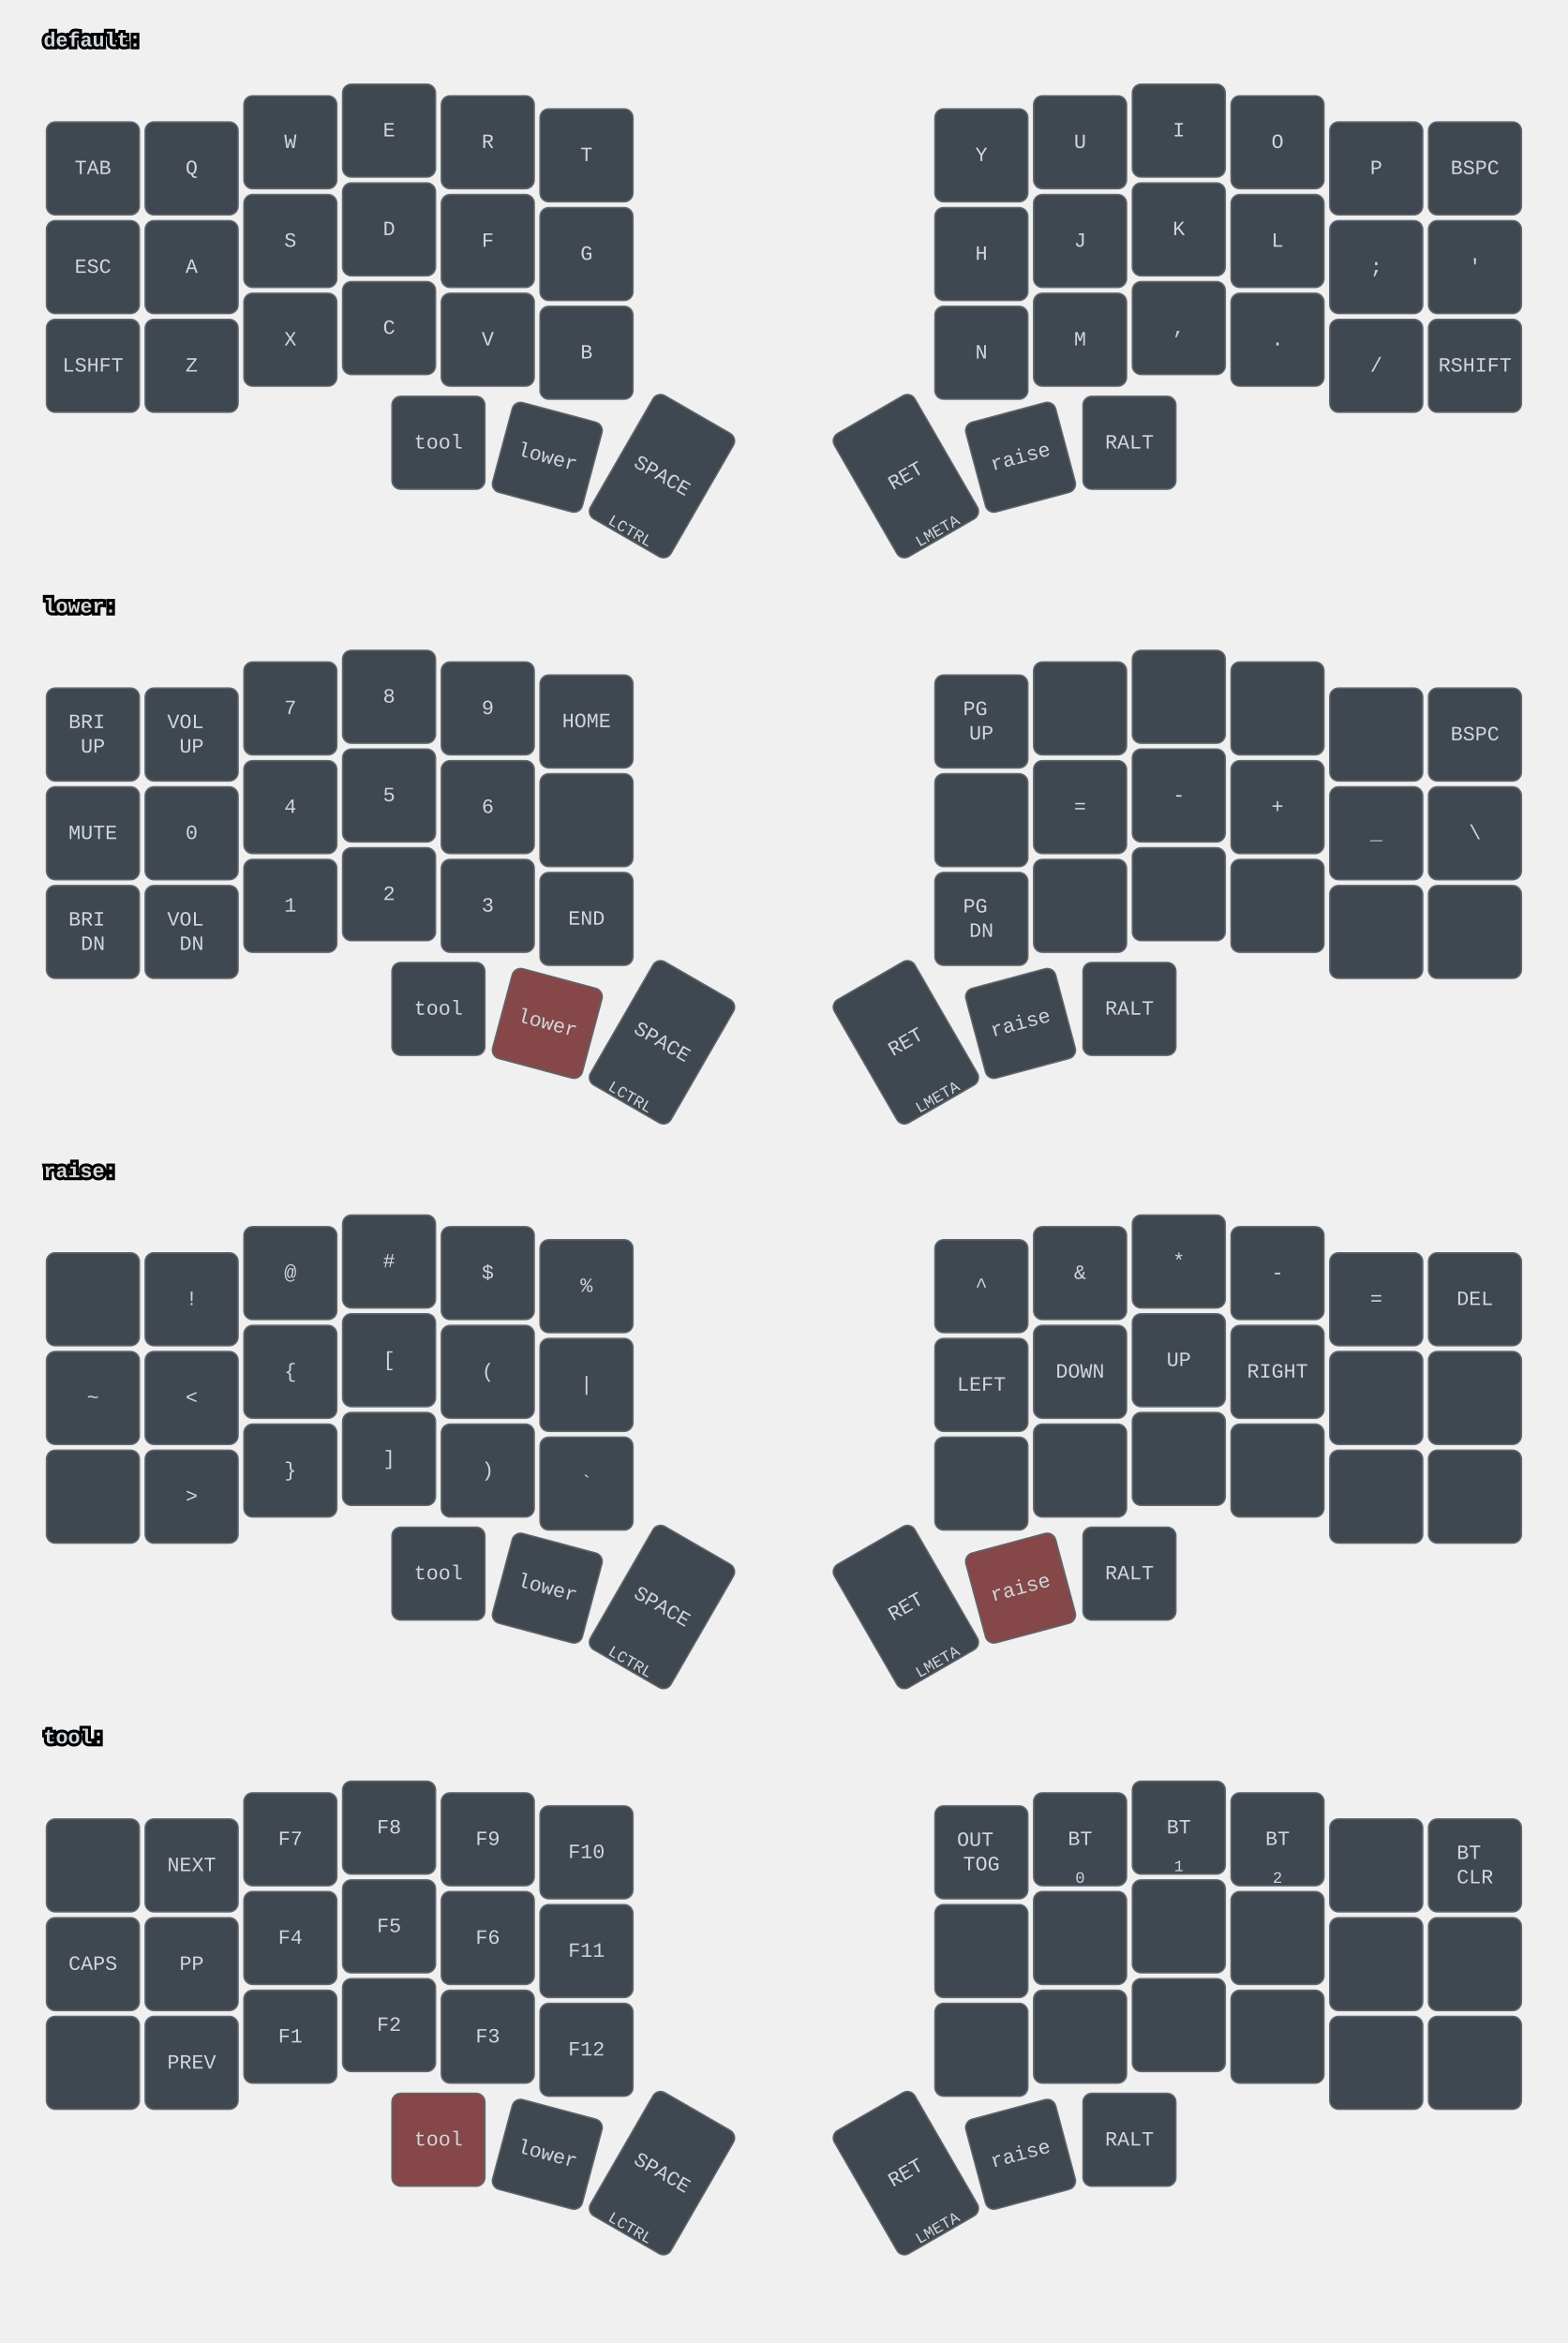
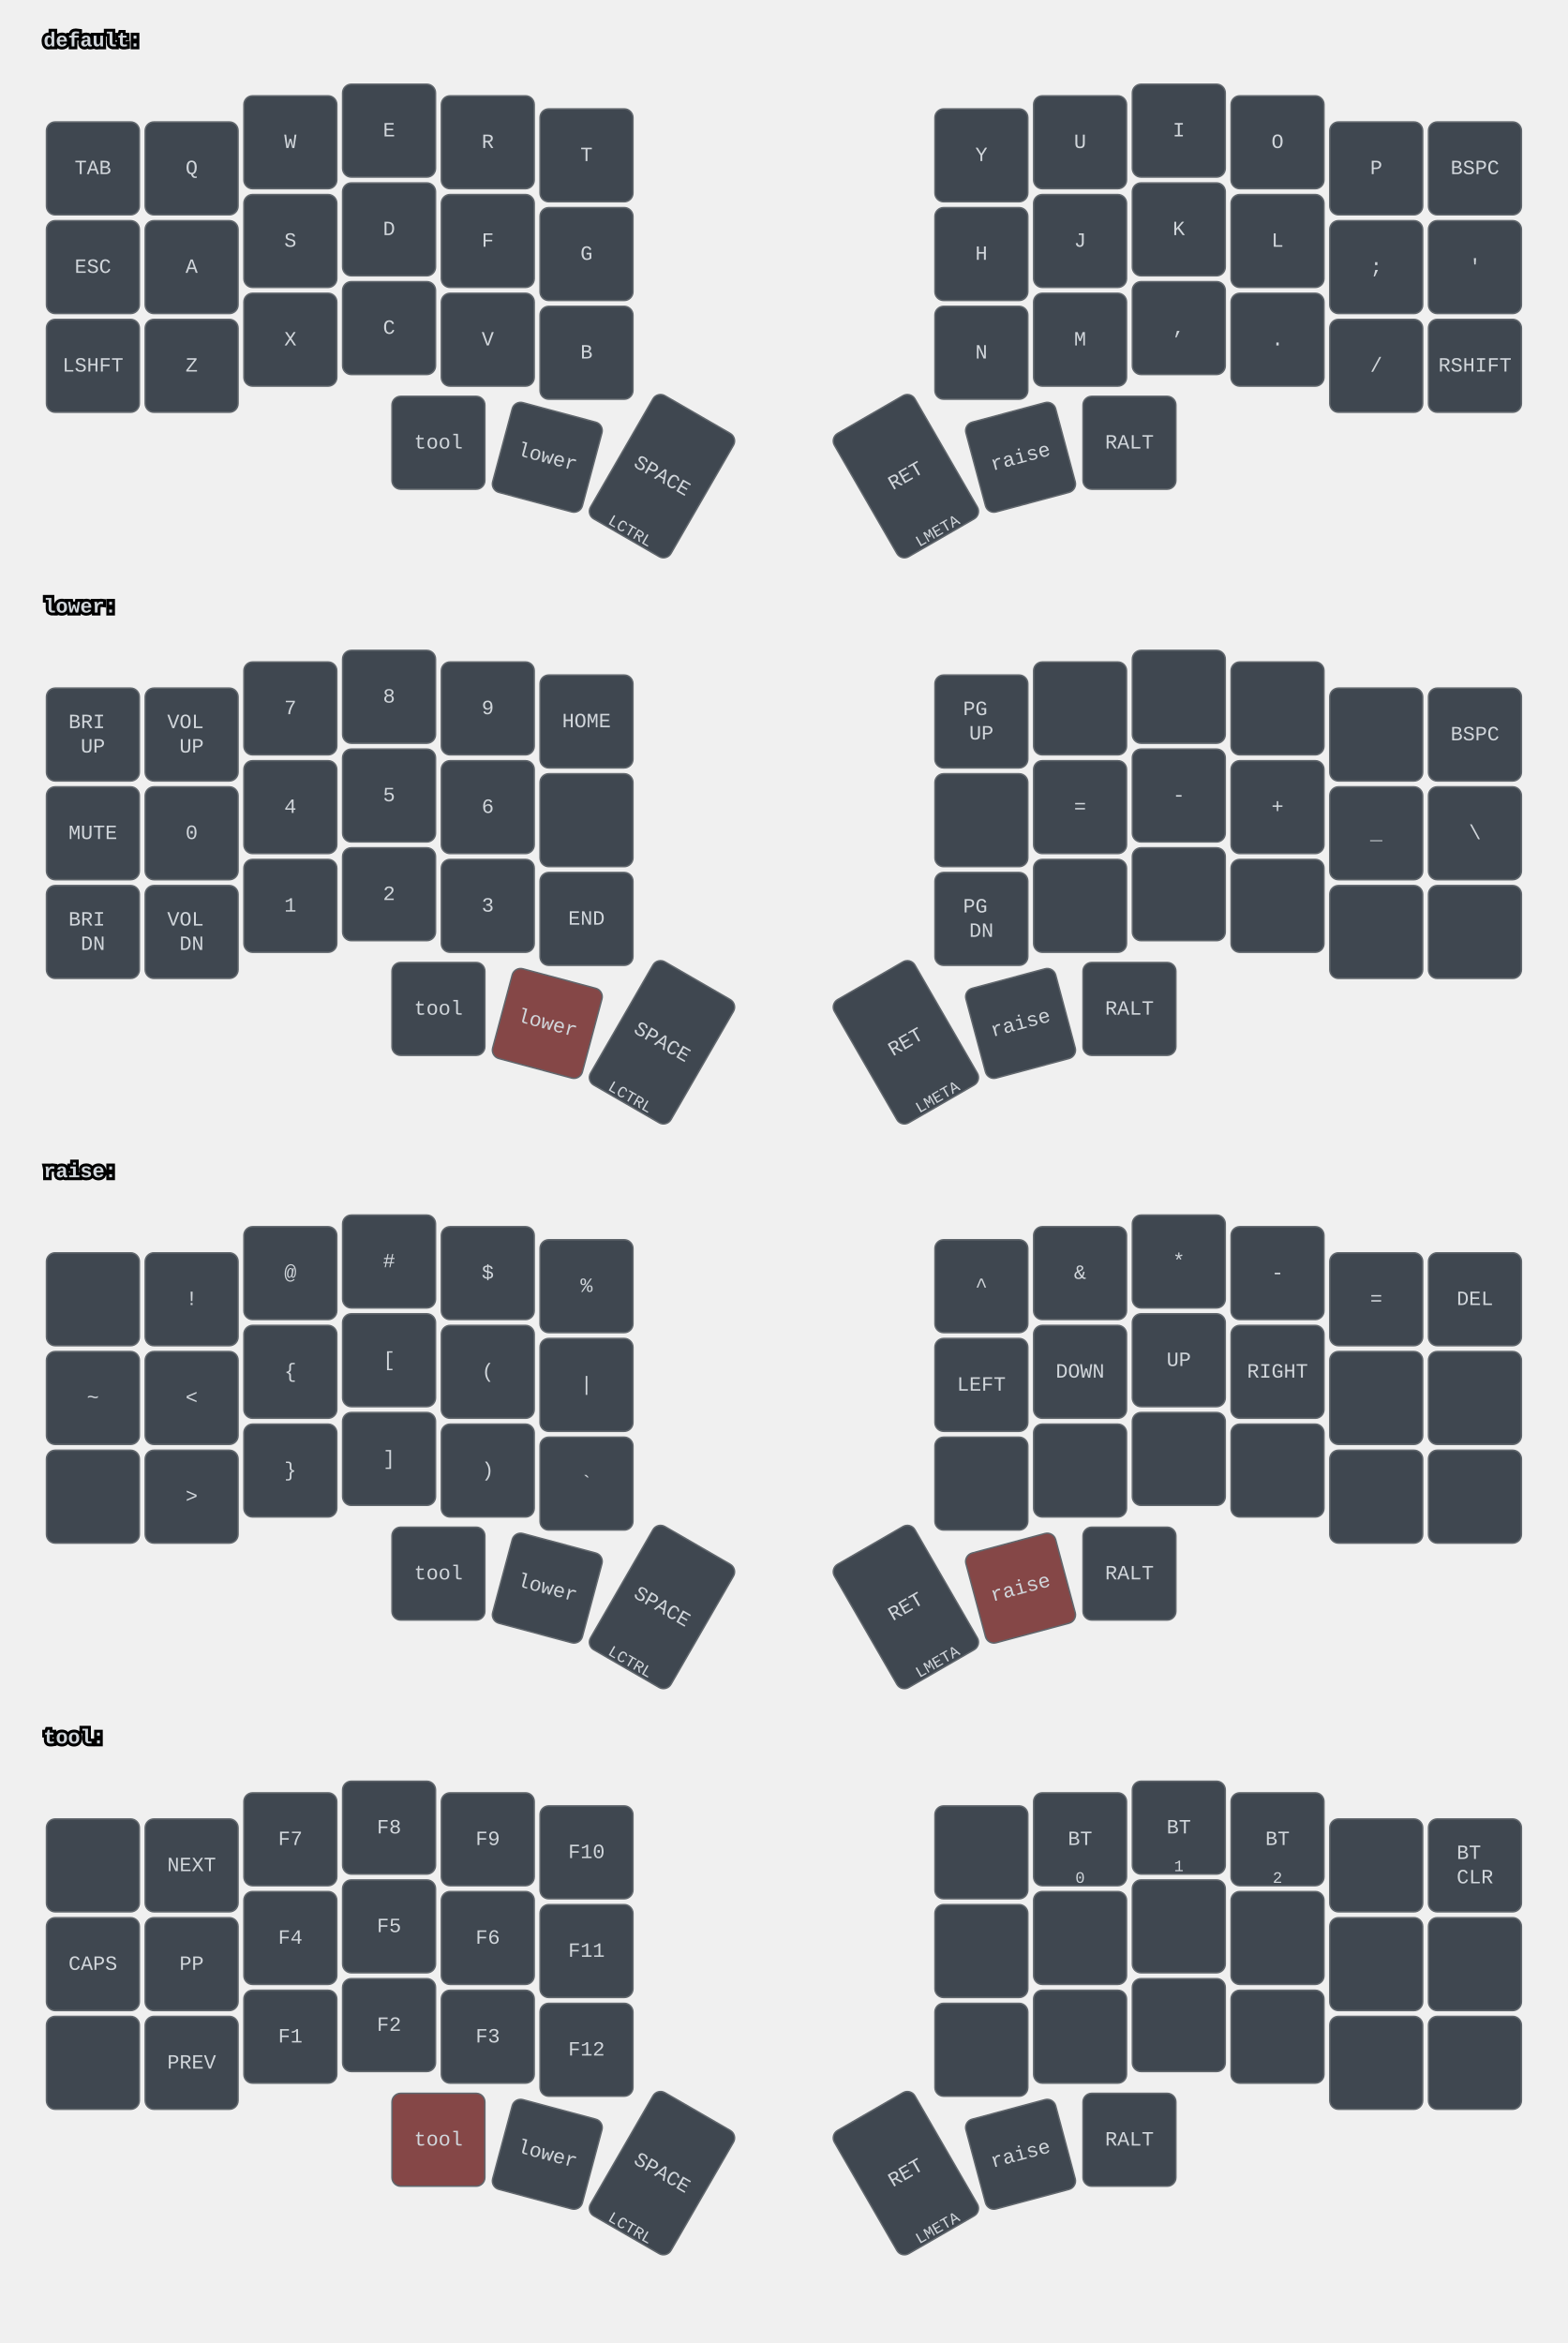
<svg xmlns="http://www.w3.org/2000/svg" width="1080" height="1614" viewBox="0 0 1080 1614" class="keymap">
  <style>/* inherit to force styles through use tags */
svg path {
    fill: inherit;
}

/* font and background color specifications */
svg.keymap {
    font-family: SFMono-Regular,Consolas,Liberation Mono,Menlo,monospace;
    font-size: 14px;
    font-kerning: normal;
    text-rendering: optimizeLegibility;
    fill: #24292e;
}

/* default key styling */
rect.key {
    fill: #f6f8fa;
}

rect.key, rect.combo {
    stroke: #c9cccf;
    stroke-width: 1;
}

/* default key side styling, only used is draw_key_sides is set */
rect.side {
    filter: brightness(90%);
}

/* color accent for combo boxes */
rect.combo, rect.combo-separate {
    fill: #cdf;
}

/* color accent for held keys */
rect.held, rect.combo.held {
    fill: #fdd;
}

/* color accent for ghost (optional) keys */
rect.ghost, rect.combo.ghost {
    stroke-dasharray: 4, 4;
    stroke-width: 2;
}

text {
    text-anchor: middle;
    dominant-baseline: middle;
}

/* styling for layer labels */
text.label {
    font-weight: bold;
    text-anchor: start;
    stroke: white;
    stroke-width: 4;
    paint-order: stroke;
}

/* styling for optional footer */
text.footer {
    text-anchor: end;
    dominant-baseline: auto;
    stroke: white;
    stroke-width: 4;
    paint-order: stroke;
}

/* styling for combo tap, and key hold/shifted label text */
text.combo, text.hold, text.shifted {
    font-size: 11px;
}

text.hold {
    text-anchor: middle;
    dominant-baseline: auto;
}

text.shifted {
    text-anchor: middle;
    dominant-baseline: hanging;
}

/* styling for hold/shifted label text in combo box */
text.combo.hold, text.combo.shifted {
    font-size: 8px;
}

/* lighter symbol for transparent keys */
text.trans {
    fill: #7b7e81;
}

/* styling for combo dendrons */
path.combo {
    stroke-width: 1;
    stroke: gray;
    fill: none;
}

/* Start Tabler Icons Cleanup */
/* cannot use height/width with glyphs */
.icon-tabler &gt; path {
    fill: inherit;
    stroke: inherit;
    stroke-width: 2;
}
/* hide tabler's default box */
.icon-tabler &gt; path[stroke="none"][fill="none"] {
    visibility: hidden;
}
/* End Tabler Icons Cleanup */

svg.keymap { fill: #d1d6db; }
rect.key { fill: #3f4750; }
rect.key, rect.combo { stroke: #60666c; }
rect.combo, rect.combo-separate { fill: #1f3d7a; }
rect.held, rect.combo.held { fill: #854747; }
text.label, text.footer { stroke: black; }
text.trans { fill: #7e8184; }
path.combo { stroke: #7f7f7f; }
</style>
  <g transform="translate(30, 0)" class="layer-default">
    <text x="0" y="28" class="label">default:</text>
    <g transform="translate(0, 56)">
      <g transform="translate(34, 60)" class="key keypos-0">
        <rect rx="6" ry="6" x="-32" y="-32" width="64" height="64" class="key" />
        <text x="0" y="0" class="key tap">TAB</text>
      </g>
      <g transform="translate(102, 60)" class="key keypos-1">
        <rect rx="6" ry="6" x="-32" y="-32" width="64" height="64" class="key" />
        <text x="0" y="0" class="key tap">Q</text>
      </g>
      <g transform="translate(170, 42)" class="key keypos-2">
        <rect rx="6" ry="6" x="-32" y="-32" width="64" height="64" class="key" />
        <text x="0" y="0" class="key tap">W</text>
      </g>
      <g transform="translate(238, 34)" class="key keypos-3">
        <rect rx="6" ry="6" x="-32" y="-32" width="64" height="64" class="key" />
        <text x="0" y="0" class="key tap">E</text>
      </g>
      <g transform="translate(306, 42)" class="key keypos-4">
        <rect rx="6" ry="6" x="-32" y="-32" width="64" height="64" class="key" />
        <text x="0" y="0" class="key tap">R</text>
      </g>
      <g transform="translate(374, 51)" class="key keypos-5">
        <rect rx="6" ry="6" x="-32" y="-32" width="64" height="64" class="key" />
        <text x="0" y="0" class="key tap">T</text>
      </g>
      <g transform="translate(646, 51)" class="key keypos-6">
        <rect rx="6" ry="6" x="-32" y="-32" width="64" height="64" class="key" />
        <text x="0" y="0" class="key tap">Y</text>
      </g>
      <g transform="translate(714, 42)" class="key keypos-7">
        <rect rx="6" ry="6" x="-32" y="-32" width="64" height="64" class="key" />
        <text x="0" y="0" class="key tap">U</text>
      </g>
      <g transform="translate(782, 34)" class="key keypos-8">
        <rect rx="6" ry="6" x="-32" y="-32" width="64" height="64" class="key" />
        <text x="0" y="0" class="key tap">I</text>
      </g>
      <g transform="translate(850, 42)" class="key keypos-9">
        <rect rx="6" ry="6" x="-32" y="-32" width="64" height="64" class="key" />
        <text x="0" y="0" class="key tap">O</text>
      </g>
      <g transform="translate(918, 60)" class="key keypos-10">
        <rect rx="6" ry="6" x="-32" y="-32" width="64" height="64" class="key" />
        <text x="0" y="0" class="key tap">P</text>
      </g>
      <g transform="translate(986, 60)" class="key keypos-11">
        <rect rx="6" ry="6" x="-32" y="-32" width="64" height="64" class="key" />
        <text x="0" y="0" class="key tap">BSPC</text>
      </g>
      <g transform="translate(34, 128)" class="key keypos-12">
        <rect rx="6" ry="6" x="-32" y="-32" width="64" height="64" class="key" />
        <text x="0" y="0" class="key tap">ESC</text>
      </g>
      <g transform="translate(102, 128)" class="key keypos-13">
        <rect rx="6" ry="6" x="-32" y="-32" width="64" height="64" class="key" />
        <text x="0" y="0" class="key tap">A</text>
      </g>
      <g transform="translate(170, 110)" class="key keypos-14">
        <rect rx="6" ry="6" x="-32" y="-32" width="64" height="64" class="key" />
        <text x="0" y="0" class="key tap">S</text>
      </g>
      <g transform="translate(238, 102)" class="key keypos-15">
        <rect rx="6" ry="6" x="-32" y="-32" width="64" height="64" class="key" />
        <text x="0" y="0" class="key tap">D</text>
      </g>
      <g transform="translate(306, 110)" class="key keypos-16">
        <rect rx="6" ry="6" x="-32" y="-32" width="64" height="64" class="key" />
        <text x="0" y="0" class="key tap">F</text>
      </g>
      <g transform="translate(374, 119)" class="key keypos-17">
        <rect rx="6" ry="6" x="-32" y="-32" width="64" height="64" class="key" />
        <text x="0" y="0" class="key tap">G</text>
      </g>
      <g transform="translate(646, 119)" class="key keypos-18">
        <rect rx="6" ry="6" x="-32" y="-32" width="64" height="64" class="key" />
        <text x="0" y="0" class="key tap">H</text>
      </g>
      <g transform="translate(714, 110)" class="key keypos-19">
        <rect rx="6" ry="6" x="-32" y="-32" width="64" height="64" class="key" />
        <text x="0" y="0" class="key tap">J</text>
      </g>
      <g transform="translate(782, 102)" class="key keypos-20">
        <rect rx="6" ry="6" x="-32" y="-32" width="64" height="64" class="key" />
        <text x="0" y="0" class="key tap">K</text>
      </g>
      <g transform="translate(850, 110)" class="key keypos-21">
        <rect rx="6" ry="6" x="-32" y="-32" width="64" height="64" class="key" />
        <text x="0" y="0" class="key tap">L</text>
      </g>
      <g transform="translate(918, 128)" class="key keypos-22">
        <rect rx="6" ry="6" x="-32" y="-32" width="64" height="64" class="key" />
        <text x="0" y="0" class="key tap">;</text>
      </g>
      <g transform="translate(986, 128)" class="key keypos-23">
        <rect rx="6" ry="6" x="-32" y="-32" width="64" height="64" class="key" />
        <text x="0" y="0" class="key tap">'</text>
      </g>
      <g transform="translate(34, 196)" class="key keypos-24">
        <rect rx="6" ry="6" x="-32" y="-32" width="64" height="64" class="key" />
        <text x="0" y="0" class="key tap">LSHFT</text>
      </g>
      <g transform="translate(102, 196)" class="key keypos-25">
        <rect rx="6" ry="6" x="-32" y="-32" width="64" height="64" class="key" />
        <text x="0" y="0" class="key tap">Z</text>
      </g>
      <g transform="translate(170, 178)" class="key keypos-26">
        <rect rx="6" ry="6" x="-32" y="-32" width="64" height="64" class="key" />
        <text x="0" y="0" class="key tap">X</text>
      </g>
      <g transform="translate(238, 170)" class="key keypos-27">
        <rect rx="6" ry="6" x="-32" y="-32" width="64" height="64" class="key" />
        <text x="0" y="0" class="key tap">C</text>
      </g>
      <g transform="translate(306, 178)" class="key keypos-28">
        <rect rx="6" ry="6" x="-32" y="-32" width="64" height="64" class="key" />
        <text x="0" y="0" class="key tap">V</text>
      </g>
      <g transform="translate(374, 187)" class="key keypos-29">
        <rect rx="6" ry="6" x="-32" y="-32" width="64" height="64" class="key" />
        <text x="0" y="0" class="key tap">B</text>
      </g>
      <g transform="translate(646, 187)" class="key keypos-30">
        <rect rx="6" ry="6" x="-32" y="-32" width="64" height="64" class="key" />
        <text x="0" y="0" class="key tap">N</text>
      </g>
      <g transform="translate(714, 178)" class="key keypos-31">
        <rect rx="6" ry="6" x="-32" y="-32" width="64" height="64" class="key" />
        <text x="0" y="0" class="key tap">M</text>
      </g>
      <g transform="translate(782, 170)" class="key keypos-32">
        <rect rx="6" ry="6" x="-32" y="-32" width="64" height="64" class="key" />
        <text x="0" y="0" class="key tap">,</text>
      </g>
      <g transform="translate(850, 178)" class="key keypos-33">
        <rect rx="6" ry="6" x="-32" y="-32" width="64" height="64" class="key" />
        <text x="0" y="0" class="key tap">.</text>
      </g>
      <g transform="translate(918, 196)" class="key keypos-34">
        <rect rx="6" ry="6" x="-32" y="-32" width="64" height="64" class="key" />
        <text x="0" y="0" class="key tap">/</text>
      </g>
      <g transform="translate(986, 196)" class="key keypos-35">
        <rect rx="6" ry="6" x="-32" y="-32" width="64" height="64" class="key" />
        <text x="0" y="0" class="key tap">RSHIFT</text>
      </g>
      <g transform="translate(272, 249)" class="key keypos-36">
        <rect rx="6" ry="6" x="-32" y="-32" width="64" height="64" class="key" />
        <text x="0" y="0" class="key tap">tool</text>
      </g>
      <g transform="translate(347, 259) rotate(15.0)" class="key keypos-37">
        <rect rx="6" ry="6" x="-32" y="-32" width="64" height="64" class="key" />
        <text x="0" y="0" class="key tap">lower</text>
      </g>
      <g transform="translate(426, 272) rotate(30.0)" class="key keypos-38">
        <rect rx="6" ry="6" x="-32" y="-49" width="64" height="98" class="key" />
        <text x="0" y="0" class="key tap">SPACE</text>
        <text x="0" y="47" class="key hold">LCTRL</text>
      </g>
      <g transform="translate(594, 272) rotate(-30.0)" class="key keypos-39">
        <rect rx="6" ry="6" x="-32" y="-49" width="64" height="98" class="key" />
        <text x="0" y="0" class="key tap">RET</text>
        <text x="0" y="47" class="key hold">LMETA</text>
      </g>
      <g transform="translate(673, 259) rotate(-15.0)" class="key keypos-40">
        <rect rx="6" ry="6" x="-32" y="-32" width="64" height="64" class="key" />
        <text x="0" y="0" class="key tap">raise</text>
      </g>
      <g transform="translate(748, 249)" class="key keypos-41">
        <rect rx="6" ry="6" x="-32" y="-32" width="64" height="64" class="key" />
        <text x="0" y="0" class="key tap">RALT</text>
      </g>
    </g>
  </g>
  <g transform="translate(30, 390)" class="layer-lower">
    <text x="0" y="28" class="label">lower:</text>
    <g transform="translate(0, 56)">
      <g transform="translate(34, 60)" class="key keypos-0">
        <rect rx="6" ry="6" x="-32" y="-32" width="64" height="64" class="key" />
        <text x="0" y="0" class="key tap">
          <tspan x="0" dy="-0.6em">BRI</tspan>
          <tspan x="0" dy="1.2em">UP</tspan>
        </text>
      </g>
      <g transform="translate(102, 60)" class="key keypos-1">
        <rect rx="6" ry="6" x="-32" y="-32" width="64" height="64" class="key" />
        <text x="0" y="0" class="key tap">
          <tspan x="0" dy="-0.6em">VOL</tspan>
          <tspan x="0" dy="1.2em">UP</tspan>
        </text>
      </g>
      <g transform="translate(170, 42)" class="key keypos-2">
        <rect rx="6" ry="6" x="-32" y="-32" width="64" height="64" class="key" />
        <text x="0" y="0" class="key tap">7</text>
      </g>
      <g transform="translate(238, 34)" class="key keypos-3">
        <rect rx="6" ry="6" x="-32" y="-32" width="64" height="64" class="key" />
        <text x="0" y="0" class="key tap">8</text>
      </g>
      <g transform="translate(306, 42)" class="key keypos-4">
        <rect rx="6" ry="6" x="-32" y="-32" width="64" height="64" class="key" />
        <text x="0" y="0" class="key tap">9</text>
      </g>
      <g transform="translate(374, 51)" class="key keypos-5">
        <rect rx="6" ry="6" x="-32" y="-32" width="64" height="64" class="key" />
        <text x="0" y="0" class="key tap">HOME</text>
      </g>
      <g transform="translate(646, 51)" class="key keypos-6">
        <rect rx="6" ry="6" x="-32" y="-32" width="64" height="64" class="key" />
        <text x="0" y="0" class="key tap">
          <tspan x="0" dy="-0.6em">PG</tspan>
          <tspan x="0" dy="1.2em">UP</tspan>
        </text>
      </g>
      <g transform="translate(714, 42)" class="key keypos-7">
        <rect rx="6" ry="6" x="-32" y="-32" width="64" height="64" class="key" />
      </g>
      <g transform="translate(782, 34)" class="key keypos-8">
        <rect rx="6" ry="6" x="-32" y="-32" width="64" height="64" class="key" />
      </g>
      <g transform="translate(850, 42)" class="key keypos-9">
        <rect rx="6" ry="6" x="-32" y="-32" width="64" height="64" class="key" />
      </g>
      <g transform="translate(918, 60)" class="key keypos-10">
        <rect rx="6" ry="6" x="-32" y="-32" width="64" height="64" class="key" />
      </g>
      <g transform="translate(986, 60)" class="key keypos-11">
        <rect rx="6" ry="6" x="-32" y="-32" width="64" height="64" class="key" />
        <text x="0" y="0" class="key tap">BSPC</text>
      </g>
      <g transform="translate(34, 128)" class="key keypos-12">
        <rect rx="6" ry="6" x="-32" y="-32" width="64" height="64" class="key" />
        <text x="0" y="0" class="key tap">MUTE</text>
      </g>
      <g transform="translate(102, 128)" class="key keypos-13">
        <rect rx="6" ry="6" x="-32" y="-32" width="64" height="64" class="key" />
        <text x="0" y="0" class="key tap">0</text>
      </g>
      <g transform="translate(170, 110)" class="key keypos-14">
        <rect rx="6" ry="6" x="-32" y="-32" width="64" height="64" class="key" />
        <text x="0" y="0" class="key tap">4</text>
      </g>
      <g transform="translate(238, 102)" class="key keypos-15">
        <rect rx="6" ry="6" x="-32" y="-32" width="64" height="64" class="key" />
        <text x="0" y="0" class="key tap">5</text>
      </g>
      <g transform="translate(306, 110)" class="key keypos-16">
        <rect rx="6" ry="6" x="-32" y="-32" width="64" height="64" class="key" />
        <text x="0" y="0" class="key tap">6</text>
      </g>
      <g transform="translate(374, 119)" class="key keypos-17">
        <rect rx="6" ry="6" x="-32" y="-32" width="64" height="64" class="key" />
      </g>
      <g transform="translate(646, 119)" class="key keypos-18">
        <rect rx="6" ry="6" x="-32" y="-32" width="64" height="64" class="key" />
      </g>
      <g transform="translate(714, 110)" class="key keypos-19">
        <rect rx="6" ry="6" x="-32" y="-32" width="64" height="64" class="key" />
        <text x="0" y="0" class="key tap">=</text>
      </g>
      <g transform="translate(782, 102)" class="key keypos-20">
        <rect rx="6" ry="6" x="-32" y="-32" width="64" height="64" class="key" />
        <text x="0" y="0" class="key tap">-</text>
      </g>
      <g transform="translate(850, 110)" class="key keypos-21">
        <rect rx="6" ry="6" x="-32" y="-32" width="64" height="64" class="key" />
        <text x="0" y="0" class="key tap">+</text>
      </g>
      <g transform="translate(918, 128)" class="key keypos-22">
        <rect rx="6" ry="6" x="-32" y="-32" width="64" height="64" class="key" />
        <text x="0" y="0" class="key tap">_</text>
      </g>
      <g transform="translate(986, 128)" class="key keypos-23">
        <rect rx="6" ry="6" x="-32" y="-32" width="64" height="64" class="key" />
        <text x="0" y="0" class="key tap">\</text>
      </g>
      <g transform="translate(34, 196)" class="key keypos-24">
        <rect rx="6" ry="6" x="-32" y="-32" width="64" height="64" class="key" />
        <text x="0" y="0" class="key tap">
          <tspan x="0" dy="-0.6em">BRI</tspan>
          <tspan x="0" dy="1.2em">DN</tspan>
        </text>
      </g>
      <g transform="translate(102, 196)" class="key keypos-25">
        <rect rx="6" ry="6" x="-32" y="-32" width="64" height="64" class="key" />
        <text x="0" y="0" class="key tap">
          <tspan x="0" dy="-0.6em">VOL</tspan>
          <tspan x="0" dy="1.2em">DN</tspan>
        </text>
      </g>
      <g transform="translate(170, 178)" class="key keypos-26">
        <rect rx="6" ry="6" x="-32" y="-32" width="64" height="64" class="key" />
        <text x="0" y="0" class="key tap">1</text>
      </g>
      <g transform="translate(238, 170)" class="key keypos-27">
        <rect rx="6" ry="6" x="-32" y="-32" width="64" height="64" class="key" />
        <text x="0" y="0" class="key tap">2</text>
      </g>
      <g transform="translate(306, 178)" class="key keypos-28">
        <rect rx="6" ry="6" x="-32" y="-32" width="64" height="64" class="key" />
        <text x="0" y="0" class="key tap">3</text>
      </g>
      <g transform="translate(374, 187)" class="key keypos-29">
        <rect rx="6" ry="6" x="-32" y="-32" width="64" height="64" class="key" />
        <text x="0" y="0" class="key tap">END</text>
      </g>
      <g transform="translate(646, 187)" class="key keypos-30">
        <rect rx="6" ry="6" x="-32" y="-32" width="64" height="64" class="key" />
        <text x="0" y="0" class="key tap">
          <tspan x="0" dy="-0.6em">PG</tspan>
          <tspan x="0" dy="1.2em">DN</tspan>
        </text>
      </g>
      <g transform="translate(714, 178)" class="key keypos-31">
        <rect rx="6" ry="6" x="-32" y="-32" width="64" height="64" class="key" />
      </g>
      <g transform="translate(782, 170)" class="key keypos-32">
        <rect rx="6" ry="6" x="-32" y="-32" width="64" height="64" class="key" />
      </g>
      <g transform="translate(850, 178)" class="key keypos-33">
        <rect rx="6" ry="6" x="-32" y="-32" width="64" height="64" class="key" />
      </g>
      <g transform="translate(918, 196)" class="key keypos-34">
        <rect rx="6" ry="6" x="-32" y="-32" width="64" height="64" class="key" />
      </g>
      <g transform="translate(986, 196)" class="key keypos-35">
        <rect rx="6" ry="6" x="-32" y="-32" width="64" height="64" class="key" />
      </g>
      <g transform="translate(272, 249)" class="key keypos-36">
        <rect rx="6" ry="6" x="-32" y="-32" width="64" height="64" class="key" />
        <text x="0" y="0" class="key tap">tool</text>
      </g>
      <g transform="translate(347, 259) rotate(15.0)" class="key held keypos-37">
        <rect rx="6" ry="6" x="-32" y="-32" width="64" height="64" class="key held" />
        <text x="0" y="0" class="key held tap">lower</text>
      </g>
      <g transform="translate(426, 272) rotate(30.0)" class="key keypos-38">
        <rect rx="6" ry="6" x="-32" y="-49" width="64" height="98" class="key" />
        <text x="0" y="0" class="key tap">SPACE</text>
        <text x="0" y="47" class="key hold">LCTRL</text>
      </g>
      <g transform="translate(594, 272) rotate(-30.0)" class="key keypos-39">
        <rect rx="6" ry="6" x="-32" y="-49" width="64" height="98" class="key" />
        <text x="0" y="0" class="key tap">RET</text>
        <text x="0" y="47" class="key hold">LMETA</text>
      </g>
      <g transform="translate(673, 259) rotate(-15.0)" class="key keypos-40">
        <rect rx="6" ry="6" x="-32" y="-32" width="64" height="64" class="key" />
        <text x="0" y="0" class="key tap">raise</text>
      </g>
      <g transform="translate(748, 249)" class="key keypos-41">
        <rect rx="6" ry="6" x="-32" y="-32" width="64" height="64" class="key" />
        <text x="0" y="0" class="key tap">RALT</text>
      </g>
    </g>
  </g>
  <g transform="translate(30, 779)" class="layer-raise">
    <text x="0" y="28" class="label">raise:</text>
    <g transform="translate(0, 56)">
      <g transform="translate(34, 60)" class="key keypos-0">
        <rect rx="6" ry="6" x="-32" y="-32" width="64" height="64" class="key" />
      </g>
      <g transform="translate(102, 60)" class="key keypos-1">
        <rect rx="6" ry="6" x="-32" y="-32" width="64" height="64" class="key" />
        <text x="0" y="0" class="key tap">!</text>
      </g>
      <g transform="translate(170, 42)" class="key keypos-2">
        <rect rx="6" ry="6" x="-32" y="-32" width="64" height="64" class="key" />
        <text x="0" y="0" class="key tap">@</text>
      </g>
      <g transform="translate(238, 34)" class="key keypos-3">
        <rect rx="6" ry="6" x="-32" y="-32" width="64" height="64" class="key" />
        <text x="0" y="0" class="key tap">#</text>
      </g>
      <g transform="translate(306, 42)" class="key keypos-4">
        <rect rx="6" ry="6" x="-32" y="-32" width="64" height="64" class="key" />
        <text x="0" y="0" class="key tap">$</text>
      </g>
      <g transform="translate(374, 51)" class="key keypos-5">
        <rect rx="6" ry="6" x="-32" y="-32" width="64" height="64" class="key" />
        <text x="0" y="0" class="key tap">%</text>
      </g>
      <g transform="translate(646, 51)" class="key keypos-6">
        <rect rx="6" ry="6" x="-32" y="-32" width="64" height="64" class="key" />
        <text x="0" y="0" class="key tap">^</text>
      </g>
      <g transform="translate(714, 42)" class="key keypos-7">
        <rect rx="6" ry="6" x="-32" y="-32" width="64" height="64" class="key" />
        <text x="0" y="0" class="key tap">&amp;</text>
      </g>
      <g transform="translate(782, 34)" class="key keypos-8">
        <rect rx="6" ry="6" x="-32" y="-32" width="64" height="64" class="key" />
        <text x="0" y="0" class="key tap">*</text>
      </g>
      <g transform="translate(850, 42)" class="key keypos-9">
        <rect rx="6" ry="6" x="-32" y="-32" width="64" height="64" class="key" />
        <text x="0" y="0" class="key tap">-</text>
      </g>
      <g transform="translate(918, 60)" class="key keypos-10">
        <rect rx="6" ry="6" x="-32" y="-32" width="64" height="64" class="key" />
        <text x="0" y="0" class="key tap">=</text>
      </g>
      <g transform="translate(986, 60)" class="key keypos-11">
        <rect rx="6" ry="6" x="-32" y="-32" width="64" height="64" class="key" />
        <text x="0" y="0" class="key tap">DEL</text>
      </g>
      <g transform="translate(34, 128)" class="key keypos-12">
        <rect rx="6" ry="6" x="-32" y="-32" width="64" height="64" class="key" />
        <text x="0" y="0" class="key tap">~</text>
      </g>
      <g transform="translate(102, 128)" class="key keypos-13">
        <rect rx="6" ry="6" x="-32" y="-32" width="64" height="64" class="key" />
        <text x="0" y="0" class="key tap">&lt;</text>
      </g>
      <g transform="translate(170, 110)" class="key keypos-14">
        <rect rx="6" ry="6" x="-32" y="-32" width="64" height="64" class="key" />
        <text x="0" y="0" class="key tap">{</text>
      </g>
      <g transform="translate(238, 102)" class="key keypos-15">
        <rect rx="6" ry="6" x="-32" y="-32" width="64" height="64" class="key" />
        <text x="0" y="0" class="key tap">[</text>
      </g>
      <g transform="translate(306, 110)" class="key keypos-16">
        <rect rx="6" ry="6" x="-32" y="-32" width="64" height="64" class="key" />
        <text x="0" y="0" class="key tap">(</text>
      </g>
      <g transform="translate(374, 119)" class="key keypos-17">
        <rect rx="6" ry="6" x="-32" y="-32" width="64" height="64" class="key" />
        <text x="0" y="0" class="key tap">|</text>
      </g>
      <g transform="translate(646, 119)" class="key keypos-18">
        <rect rx="6" ry="6" x="-32" y="-32" width="64" height="64" class="key" />
        <text x="0" y="0" class="key tap">LEFT</text>
      </g>
      <g transform="translate(714, 110)" class="key keypos-19">
        <rect rx="6" ry="6" x="-32" y="-32" width="64" height="64" class="key" />
        <text x="0" y="0" class="key tap">DOWN</text>
      </g>
      <g transform="translate(782, 102)" class="key keypos-20">
        <rect rx="6" ry="6" x="-32" y="-32" width="64" height="64" class="key" />
        <text x="0" y="0" class="key tap">UP</text>
      </g>
      <g transform="translate(850, 110)" class="key keypos-21">
        <rect rx="6" ry="6" x="-32" y="-32" width="64" height="64" class="key" />
        <text x="0" y="0" class="key tap">RIGHT</text>
      </g>
      <g transform="translate(918, 128)" class="key keypos-22">
        <rect rx="6" ry="6" x="-32" y="-32" width="64" height="64" class="key" />
      </g>
      <g transform="translate(986, 128)" class="key keypos-23">
        <rect rx="6" ry="6" x="-32" y="-32" width="64" height="64" class="key" />
      </g>
      <g transform="translate(34, 196)" class="key keypos-24">
        <rect rx="6" ry="6" x="-32" y="-32" width="64" height="64" class="key" />
      </g>
      <g transform="translate(102, 196)" class="key keypos-25">
        <rect rx="6" ry="6" x="-32" y="-32" width="64" height="64" class="key" />
        <text x="0" y="0" class="key tap">&gt;</text>
      </g>
      <g transform="translate(170, 178)" class="key keypos-26">
        <rect rx="6" ry="6" x="-32" y="-32" width="64" height="64" class="key" />
        <text x="0" y="0" class="key tap">}</text>
      </g>
      <g transform="translate(238, 170)" class="key keypos-27">
        <rect rx="6" ry="6" x="-32" y="-32" width="64" height="64" class="key" />
        <text x="0" y="0" class="key tap">]</text>
      </g>
      <g transform="translate(306, 178)" class="key keypos-28">
        <rect rx="6" ry="6" x="-32" y="-32" width="64" height="64" class="key" />
        <text x="0" y="0" class="key tap">)</text>
      </g>
      <g transform="translate(374, 187)" class="key keypos-29">
        <rect rx="6" ry="6" x="-32" y="-32" width="64" height="64" class="key" />
        <text x="0" y="0" class="key tap">`</text>
      </g>
      <g transform="translate(646, 187)" class="key keypos-30">
        <rect rx="6" ry="6" x="-32" y="-32" width="64" height="64" class="key" />
      </g>
      <g transform="translate(714, 178)" class="key keypos-31">
        <rect rx="6" ry="6" x="-32" y="-32" width="64" height="64" class="key" />
      </g>
      <g transform="translate(782, 170)" class="key keypos-32">
        <rect rx="6" ry="6" x="-32" y="-32" width="64" height="64" class="key" />
      </g>
      <g transform="translate(850, 178)" class="key keypos-33">
        <rect rx="6" ry="6" x="-32" y="-32" width="64" height="64" class="key" />
      </g>
      <g transform="translate(918, 196)" class="key keypos-34">
        <rect rx="6" ry="6" x="-32" y="-32" width="64" height="64" class="key" />
      </g>
      <g transform="translate(986, 196)" class="key keypos-35">
        <rect rx="6" ry="6" x="-32" y="-32" width="64" height="64" class="key" />
      </g>
      <g transform="translate(272, 249)" class="key keypos-36">
        <rect rx="6" ry="6" x="-32" y="-32" width="64" height="64" class="key" />
        <text x="0" y="0" class="key tap">tool</text>
      </g>
      <g transform="translate(347, 259) rotate(15.0)" class="key keypos-37">
        <rect rx="6" ry="6" x="-32" y="-32" width="64" height="64" class="key" />
        <text x="0" y="0" class="key tap">lower</text>
      </g>
      <g transform="translate(426, 272) rotate(30.0)" class="key keypos-38">
        <rect rx="6" ry="6" x="-32" y="-49" width="64" height="98" class="key" />
        <text x="0" y="0" class="key tap">SPACE</text>
        <text x="0" y="47" class="key hold">LCTRL</text>
      </g>
      <g transform="translate(594, 272) rotate(-30.0)" class="key keypos-39">
        <rect rx="6" ry="6" x="-32" y="-49" width="64" height="98" class="key" />
        <text x="0" y="0" class="key tap">RET</text>
        <text x="0" y="47" class="key hold">LMETA</text>
      </g>
      <g transform="translate(673, 259) rotate(-15.0)" class="key held keypos-40">
        <rect rx="6" ry="6" x="-32" y="-32" width="64" height="64" class="key held" />
        <text x="0" y="0" class="key held tap">raise</text>
      </g>
      <g transform="translate(748, 249)" class="key keypos-41">
        <rect rx="6" ry="6" x="-32" y="-32" width="64" height="64" class="key" />
        <text x="0" y="0" class="key tap">RALT</text>
      </g>
    </g>
  </g>
  <g transform="translate(30, 1169)" class="layer-tool">
    <text x="0" y="28" class="label">tool:</text>
    <g transform="translate(0, 56)">
      <g transform="translate(34, 60)" class="key keypos-0">
        <rect rx="6" ry="6" x="-32" y="-32" width="64" height="64" class="key" />
      </g>
      <g transform="translate(102, 60)" class="key keypos-1">
        <rect rx="6" ry="6" x="-32" y="-32" width="64" height="64" class="key" />
        <text x="0" y="0" class="key tap">NEXT</text>
      </g>
      <g transform="translate(170, 42)" class="key keypos-2">
        <rect rx="6" ry="6" x="-32" y="-32" width="64" height="64" class="key" />
        <text x="0" y="0" class="key tap">F7</text>
      </g>
      <g transform="translate(238, 34)" class="key keypos-3">
        <rect rx="6" ry="6" x="-32" y="-32" width="64" height="64" class="key" />
        <text x="0" y="0" class="key tap">F8</text>
      </g>
      <g transform="translate(306, 42)" class="key keypos-4">
        <rect rx="6" ry="6" x="-32" y="-32" width="64" height="64" class="key" />
        <text x="0" y="0" class="key tap">F9</text>
      </g>
      <g transform="translate(374, 51)" class="key keypos-5">
        <rect rx="6" ry="6" x="-32" y="-32" width="64" height="64" class="key" />
        <text x="0" y="0" class="key tap">F10</text>
      </g>
      <g transform="translate(646, 51)" class="key keypos-6">
        <rect rx="6" ry="6" x="-32" y="-32" width="64" height="64" class="key" />
-         <text x="0" y="0" class="key tap">
-           <tspan x="0" dy="-0.6em">OUT</tspan>
-           <tspan x="0" dy="1.2em">TOG</tspan>
-         </text>
      </g>
      <g transform="translate(714, 42)" class="key keypos-7">
        <rect rx="6" ry="6" x="-32" y="-32" width="64" height="64" class="key" />
        <text x="0" y="0" class="key tap">BT</text>
        <text x="0" y="30" class="key hold">0</text>
      </g>
      <g transform="translate(782, 34)" class="key keypos-8">
        <rect rx="6" ry="6" x="-32" y="-32" width="64" height="64" class="key" />
        <text x="0" y="0" class="key tap">BT</text>
        <text x="0" y="30" class="key hold">1</text>
      </g>
      <g transform="translate(850, 42)" class="key keypos-9">
        <rect rx="6" ry="6" x="-32" y="-32" width="64" height="64" class="key" />
        <text x="0" y="0" class="key tap">BT</text>
        <text x="0" y="30" class="key hold">2</text>
      </g>
      <g transform="translate(918, 60)" class="key keypos-10">
        <rect rx="6" ry="6" x="-32" y="-32" width="64" height="64" class="key" />
      </g>
      <g transform="translate(986, 60)" class="key keypos-11">
        <rect rx="6" ry="6" x="-32" y="-32" width="64" height="64" class="key" />
        <text x="0" y="0" class="key tap">
          <tspan x="0" dy="-0.6em">BT</tspan>
          <tspan x="0" dy="1.2em">CLR</tspan>
        </text>
      </g>
      <g transform="translate(34, 128)" class="key keypos-12">
        <rect rx="6" ry="6" x="-32" y="-32" width="64" height="64" class="key" />
        <text x="0" y="0" class="key tap">CAPS</text>
      </g>
      <g transform="translate(102, 128)" class="key keypos-13">
        <rect rx="6" ry="6" x="-32" y="-32" width="64" height="64" class="key" />
        <text x="0" y="0" class="key tap">PP</text>
      </g>
      <g transform="translate(170, 110)" class="key keypos-14">
        <rect rx="6" ry="6" x="-32" y="-32" width="64" height="64" class="key" />
        <text x="0" y="0" class="key tap">F4</text>
      </g>
      <g transform="translate(238, 102)" class="key keypos-15">
        <rect rx="6" ry="6" x="-32" y="-32" width="64" height="64" class="key" />
        <text x="0" y="0" class="key tap">F5</text>
      </g>
      <g transform="translate(306, 110)" class="key keypos-16">
        <rect rx="6" ry="6" x="-32" y="-32" width="64" height="64" class="key" />
        <text x="0" y="0" class="key tap">F6</text>
      </g>
      <g transform="translate(374, 119)" class="key keypos-17">
        <rect rx="6" ry="6" x="-32" y="-32" width="64" height="64" class="key" />
        <text x="0" y="0" class="key tap">F11</text>
      </g>
      <g transform="translate(646, 119)" class="key keypos-18">
        <rect rx="6" ry="6" x="-32" y="-32" width="64" height="64" class="key" />
      </g>
      <g transform="translate(714, 110)" class="key keypos-19">
        <rect rx="6" ry="6" x="-32" y="-32" width="64" height="64" class="key" />
      </g>
      <g transform="translate(782, 102)" class="key keypos-20">
        <rect rx="6" ry="6" x="-32" y="-32" width="64" height="64" class="key" />
      </g>
      <g transform="translate(850, 110)" class="key keypos-21">
        <rect rx="6" ry="6" x="-32" y="-32" width="64" height="64" class="key" />
      </g>
      <g transform="translate(918, 128)" class="key keypos-22">
        <rect rx="6" ry="6" x="-32" y="-32" width="64" height="64" class="key" />
      </g>
      <g transform="translate(986, 128)" class="key keypos-23">
        <rect rx="6" ry="6" x="-32" y="-32" width="64" height="64" class="key" />
      </g>
      <g transform="translate(34, 196)" class="key keypos-24">
        <rect rx="6" ry="6" x="-32" y="-32" width="64" height="64" class="key" />
      </g>
      <g transform="translate(102, 196)" class="key keypos-25">
        <rect rx="6" ry="6" x="-32" y="-32" width="64" height="64" class="key" />
        <text x="0" y="0" class="key tap">PREV</text>
      </g>
      <g transform="translate(170, 178)" class="key keypos-26">
        <rect rx="6" ry="6" x="-32" y="-32" width="64" height="64" class="key" />
        <text x="0" y="0" class="key tap">F1</text>
      </g>
      <g transform="translate(238, 170)" class="key keypos-27">
        <rect rx="6" ry="6" x="-32" y="-32" width="64" height="64" class="key" />
        <text x="0" y="0" class="key tap">F2</text>
      </g>
      <g transform="translate(306, 178)" class="key keypos-28">
        <rect rx="6" ry="6" x="-32" y="-32" width="64" height="64" class="key" />
        <text x="0" y="0" class="key tap">F3</text>
      </g>
      <g transform="translate(374, 187)" class="key keypos-29">
        <rect rx="6" ry="6" x="-32" y="-32" width="64" height="64" class="key" />
        <text x="0" y="0" class="key tap">F12</text>
      </g>
      <g transform="translate(646, 187)" class="key keypos-30">
        <rect rx="6" ry="6" x="-32" y="-32" width="64" height="64" class="key" />
      </g>
      <g transform="translate(714, 178)" class="key keypos-31">
        <rect rx="6" ry="6" x="-32" y="-32" width="64" height="64" class="key" />
      </g>
      <g transform="translate(782, 170)" class="key keypos-32">
        <rect rx="6" ry="6" x="-32" y="-32" width="64" height="64" class="key" />
      </g>
      <g transform="translate(850, 178)" class="key keypos-33">
        <rect rx="6" ry="6" x="-32" y="-32" width="64" height="64" class="key" />
      </g>
      <g transform="translate(918, 196)" class="key keypos-34">
        <rect rx="6" ry="6" x="-32" y="-32" width="64" height="64" class="key" />
      </g>
      <g transform="translate(986, 196)" class="key keypos-35">
        <rect rx="6" ry="6" x="-32" y="-32" width="64" height="64" class="key" />
      </g>
      <g transform="translate(272, 249)" class="key held keypos-36">
        <rect rx="6" ry="6" x="-32" y="-32" width="64" height="64" class="key held" />
        <text x="0" y="0" class="key held tap">tool</text>
      </g>
      <g transform="translate(347, 259) rotate(15.0)" class="key keypos-37">
        <rect rx="6" ry="6" x="-32" y="-32" width="64" height="64" class="key" />
        <text x="0" y="0" class="key tap">lower</text>
      </g>
      <g transform="translate(426, 272) rotate(30.0)" class="key keypos-38">
        <rect rx="6" ry="6" x="-32" y="-49" width="64" height="98" class="key" />
        <text x="0" y="0" class="key tap">SPACE</text>
        <text x="0" y="47" class="key hold">LCTRL</text>
      </g>
      <g transform="translate(594, 272) rotate(-30.0)" class="key keypos-39">
        <rect rx="6" ry="6" x="-32" y="-49" width="64" height="98" class="key" />
        <text x="0" y="0" class="key tap">RET</text>
        <text x="0" y="47" class="key hold">LMETA</text>
      </g>
      <g transform="translate(673, 259) rotate(-15.0)" class="key keypos-40">
        <rect rx="6" ry="6" x="-32" y="-32" width="64" height="64" class="key" />
        <text x="0" y="0" class="key tap">raise</text>
      </g>
      <g transform="translate(748, 249)" class="key keypos-41">
        <rect rx="6" ry="6" x="-32" y="-32" width="64" height="64" class="key" />
        <text x="0" y="0" class="key tap">RALT</text>
      </g>
    </g>
  </g>
</svg>
